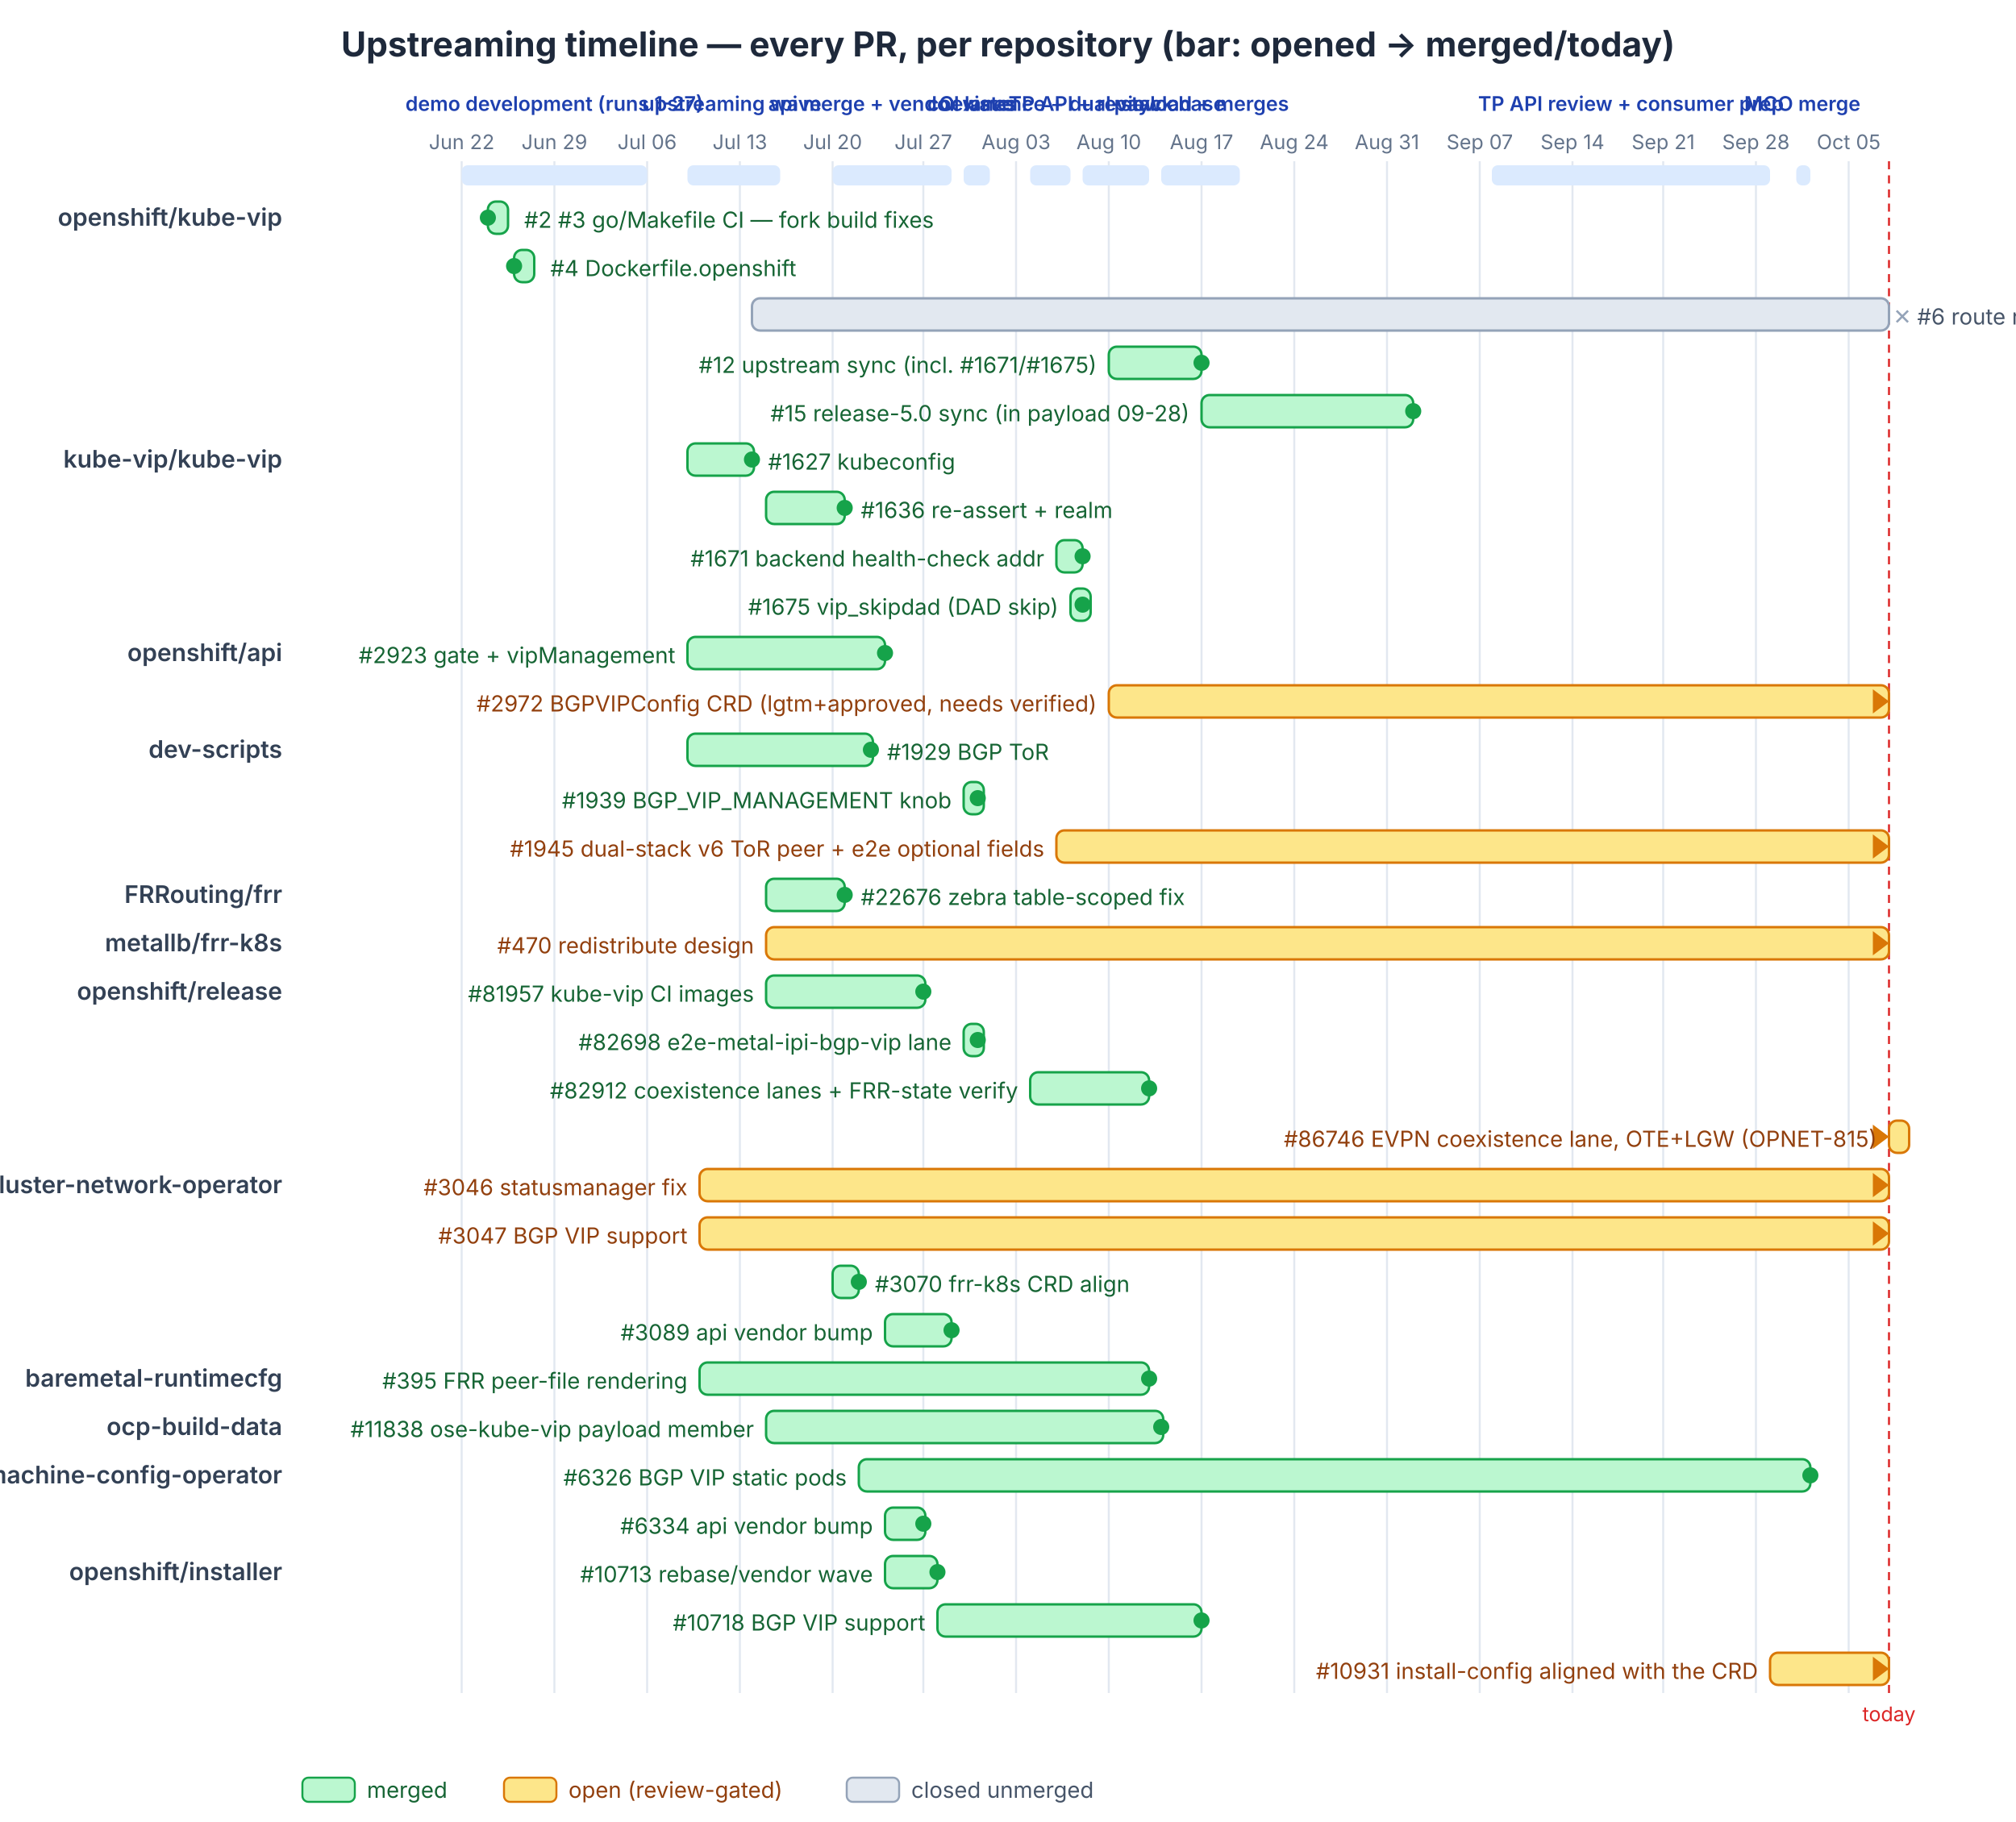
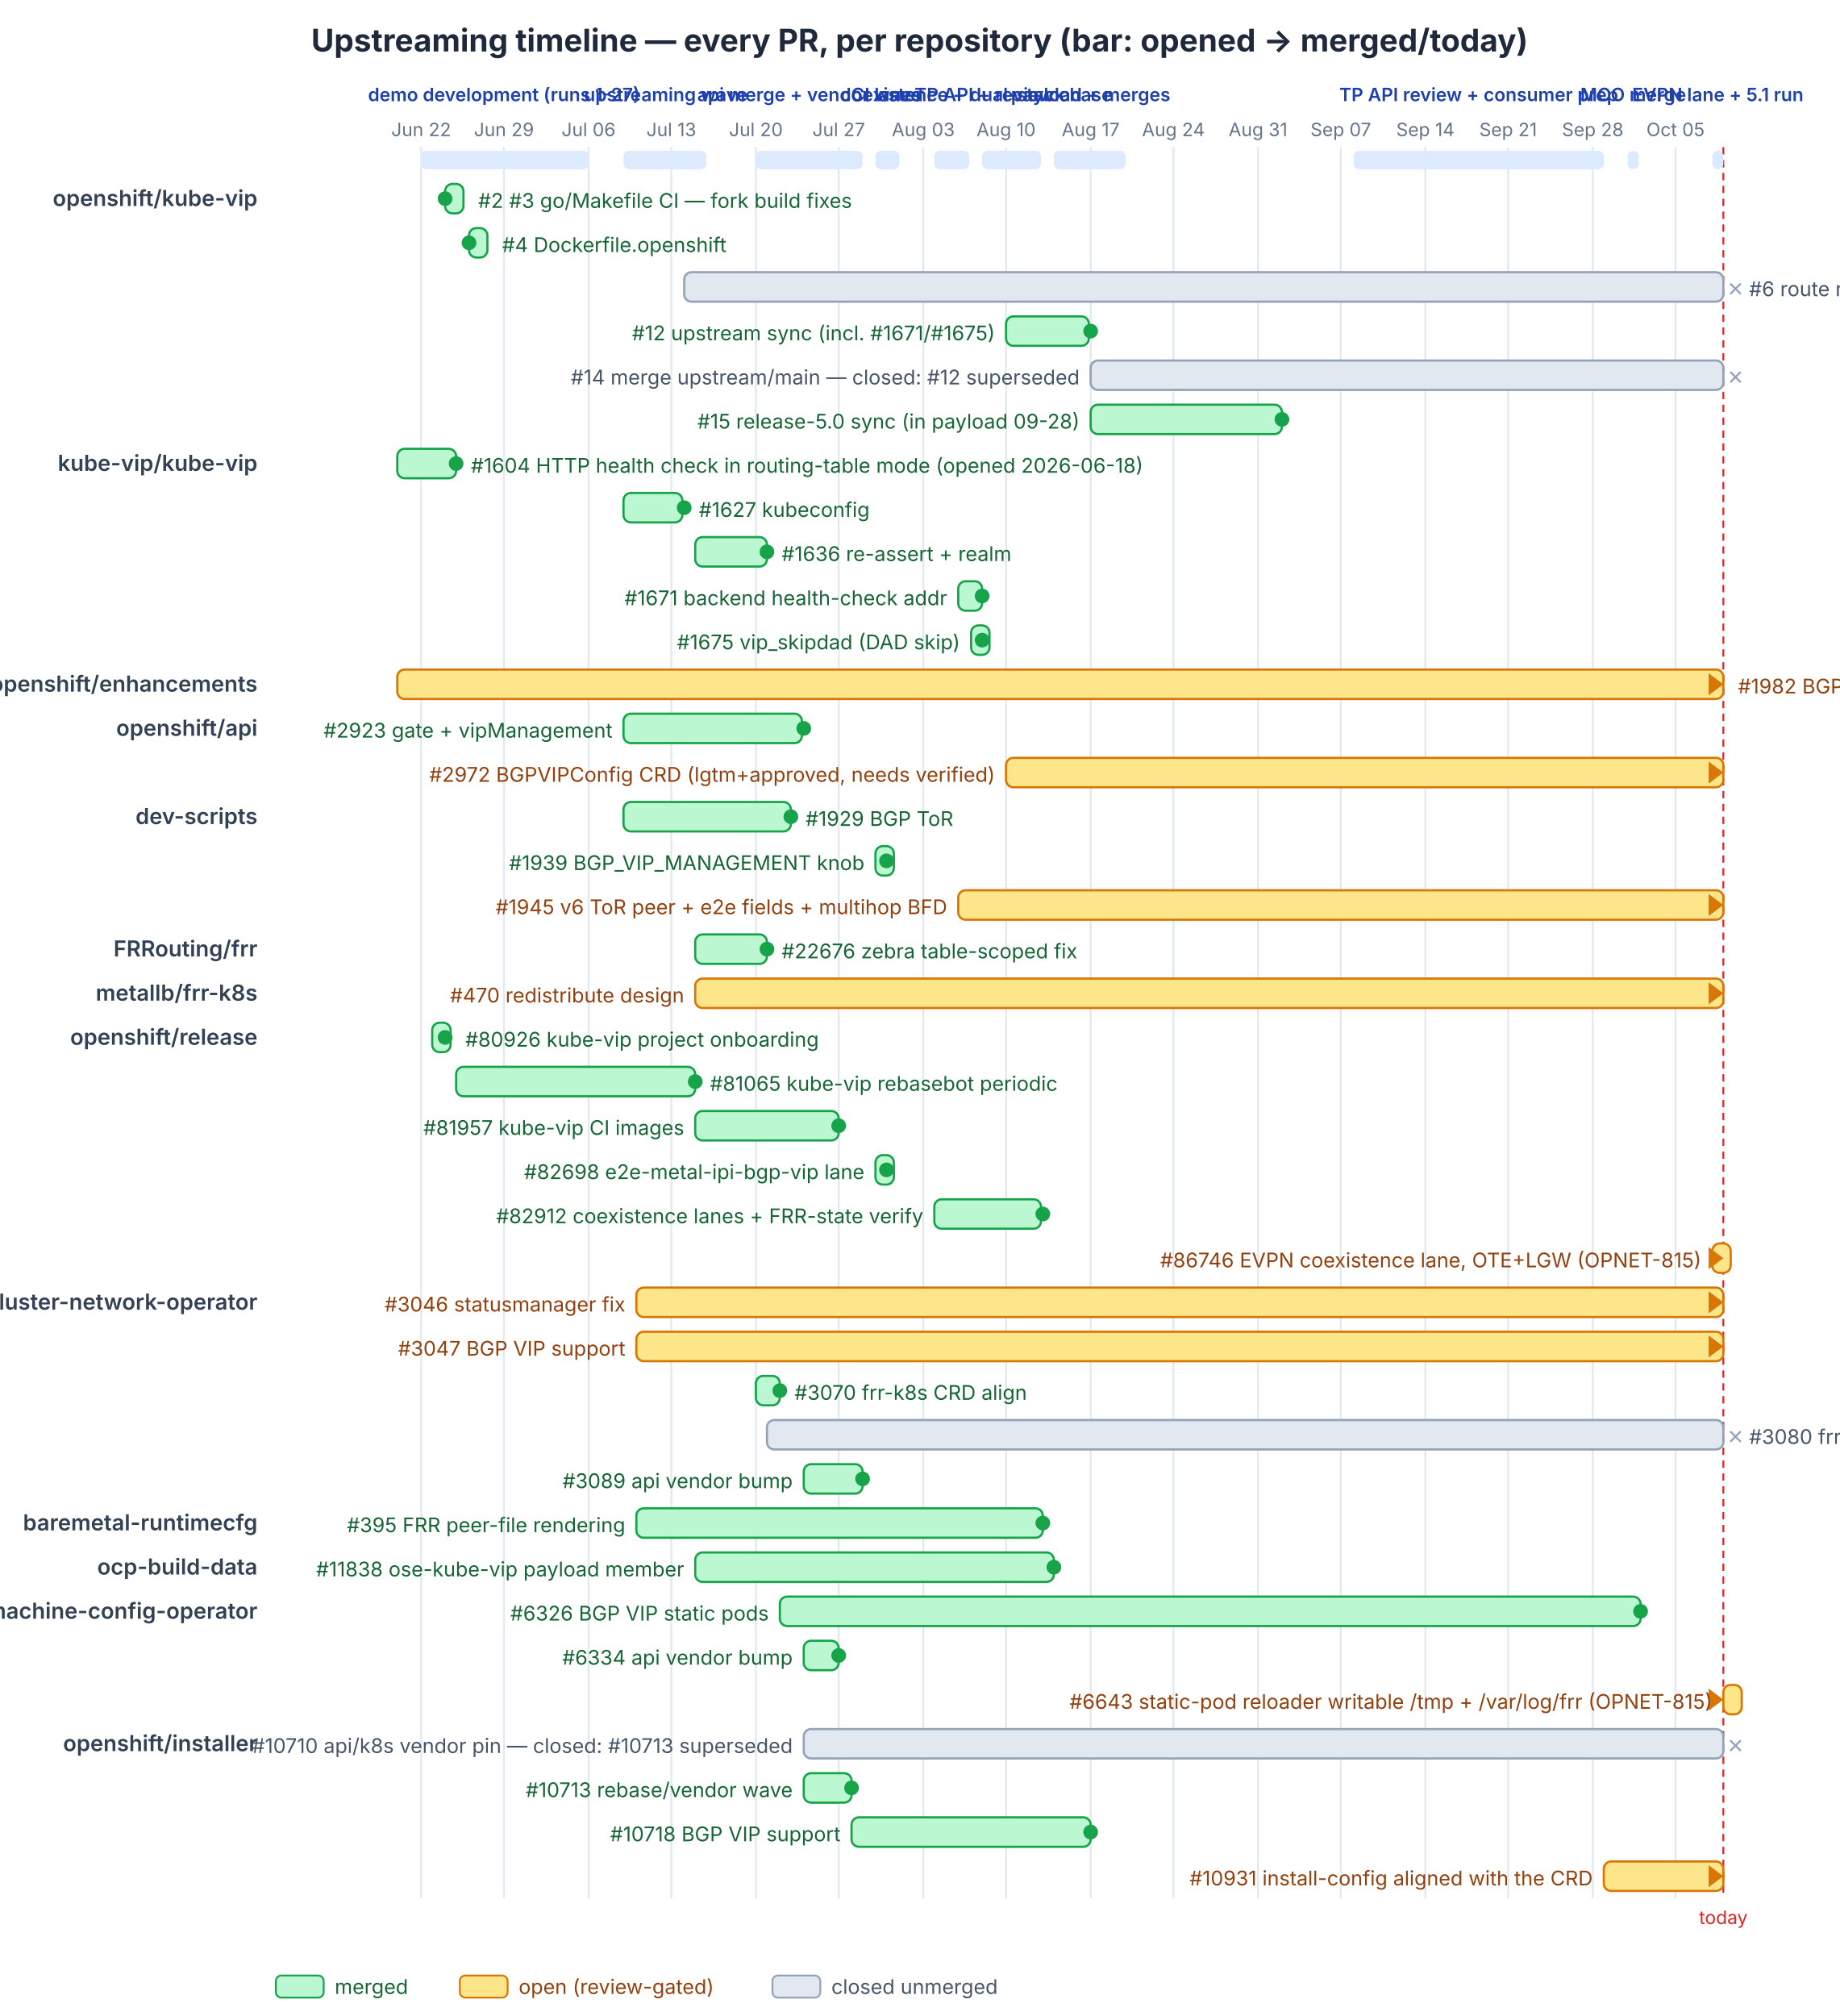
- <svg xmlns="http://www.w3.org/2000/svg" width="1000" height="904" viewBox="0 0 1000 904" font-family="Inter, Helvetica, Arial, sans-serif">
+ <svg xmlns="http://www.w3.org/2000/svg" width="1000" height="1096" viewBox="0 0 1000 1096" font-family="Inter, Helvetica, Arial, sans-serif">
  <text x="500" y="28" text-anchor="middle" font-size="17" font-weight="700" fill="#1e293b">Upstreaming timeline — every PR, per repository (bar: opened → merged/today)</text>
-   <line x1="229" y1="80" x2="229" y2="840" stroke="#e2e8f0" stroke-width="1" />
+   <line x1="229" y1="80" x2="229" y2="1032" stroke="#e2e8f0" stroke-width="1" />
  <text x="229" y="74" text-anchor="middle" font-size="10" fill="#64748b">Jun 22</text>
-   <line x1="275" y1="80" x2="275" y2="840" stroke="#e2e8f0" stroke-width="1" />
-   <text x="275" y="74" text-anchor="middle" font-size="10" fill="#64748b">Jun 29</text>
-   <line x1="321" y1="80" x2="321" y2="840" stroke="#e2e8f0" stroke-width="1" />
-   <text x="321" y="74" text-anchor="middle" font-size="10" fill="#64748b">Jul 06</text>
-   <line x1="367" y1="80" x2="367" y2="840" stroke="#e2e8f0" stroke-width="1" />
-   <text x="367" y="74" text-anchor="middle" font-size="10" fill="#64748b">Jul 13</text>
-   <line x1="413" y1="80" x2="413" y2="840" stroke="#e2e8f0" stroke-width="1" />
-   <text x="413" y="74" text-anchor="middle" font-size="10" fill="#64748b">Jul 20</text>
-   <line x1="458" y1="80" x2="458" y2="840" stroke="#e2e8f0" stroke-width="1" />
-   <text x="458" y="74" text-anchor="middle" font-size="10" fill="#64748b">Jul 27</text>
-   <line x1="504" y1="80" x2="504" y2="840" stroke="#e2e8f0" stroke-width="1" />
-   <text x="504" y="74" text-anchor="middle" font-size="10" fill="#64748b">Aug 03</text>
-   <line x1="550" y1="80" x2="550" y2="840" stroke="#e2e8f0" stroke-width="1" />
-   <text x="550" y="74" text-anchor="middle" font-size="10" fill="#64748b">Aug 10</text>
-   <line x1="596" y1="80" x2="596" y2="840" stroke="#e2e8f0" stroke-width="1" />
-   <text x="596" y="74" text-anchor="middle" font-size="10" fill="#64748b">Aug 17</text>
-   <line x1="642" y1="80" x2="642" y2="840" stroke="#e2e8f0" stroke-width="1" />
-   <text x="642" y="74" text-anchor="middle" font-size="10" fill="#64748b">Aug 24</text>
-   <line x1="688" y1="80" x2="688" y2="840" stroke="#e2e8f0" stroke-width="1" />
-   <text x="688" y="74" text-anchor="middle" font-size="10" fill="#64748b">Aug 31</text>
-   <line x1="734" y1="80" x2="734" y2="840" stroke="#e2e8f0" stroke-width="1" />
-   <text x="734" y="74" text-anchor="middle" font-size="10" fill="#64748b">Sep 07</text>
-   <line x1="780" y1="80" x2="780" y2="840" stroke="#e2e8f0" stroke-width="1" />
-   <text x="780" y="74" text-anchor="middle" font-size="10" fill="#64748b">Sep 14</text>
-   <line x1="825" y1="80" x2="825" y2="840" stroke="#e2e8f0" stroke-width="1" />
-   <text x="825" y="74" text-anchor="middle" font-size="10" fill="#64748b">Sep 21</text>
-   <line x1="871" y1="80" x2="871" y2="840" stroke="#e2e8f0" stroke-width="1" />
-   <text x="871" y="74" text-anchor="middle" font-size="10" fill="#64748b">Sep 28</text>
-   <line x1="917" y1="80" x2="917" y2="840" stroke="#e2e8f0" stroke-width="1" />
-   <text x="917" y="74" text-anchor="middle" font-size="10" fill="#64748b">Oct 05</text>
-   <line x1="937" y1="80" x2="937" y2="840" stroke="#dc2626" stroke-width="1" stroke-dasharray="4 3" />
-   <text x="937" y="854" text-anchor="middle" font-size="10" fill="#dc2626">today</text>
-   <rect x="229" y="82" width="92" height="10" rx="3" fill="#dbeafe" />
-   <text x="275" y="55" text-anchor="middle" font-size="10" font-weight="600" fill="#1e40af">demo development (runs 1-27)</text>
-   <rect x="341" y="82" width="46" height="10" rx="3" fill="#dbeafe" />
-   <text x="363" y="55" text-anchor="middle" font-size="10" font-weight="600" fill="#1e40af">upstreaming wave</text>
-   <rect x="413" y="82" width="59" height="10" rx="3" fill="#dbeafe" />
-   <text x="442" y="55" text-anchor="middle" font-size="10" font-weight="600" fill="#1e40af">api merge + vendor wave</text>
-   <rect x="478" y="82" width="13" height="10" rx="3" fill="#dbeafe" />
-   <text x="485" y="55" text-anchor="middle" font-size="10" font-weight="600" fill="#1e40af">CI lanes</text>
-   <rect x="511" y="82" width="20" height="10" rx="3" fill="#dbeafe" />
-   <text x="521" y="55" text-anchor="middle" font-size="10" font-weight="600" fill="#1e40af">coexistence + dual-stack</text>
-   <rect x="537" y="82" width="33" height="10" rx="3" fill="#dbeafe" />
-   <text x="554" y="55" text-anchor="middle" font-size="10" font-weight="600" fill="#1e40af">TP API + review chase</text>
-   <rect x="576" y="82" width="39" height="10" rx="3" fill="#dbeafe" />
-   <text x="596" y="55" text-anchor="middle" font-size="10" font-weight="600" fill="#1e40af">payload + merges</text>
-   <rect x="740" y="82" width="138" height="10" rx="3" fill="#dbeafe" />
-   <text x="809" y="55" text-anchor="middle" font-size="10" font-weight="600" fill="#1e40af">TP API review + consumer prep</text>
-   <rect x="891" y="82" width="7" height="10" rx="3" fill="#dbeafe" />
-   <text x="894" y="55" text-anchor="middle" font-size="10" font-weight="600" fill="#1e40af">MCO merge</text>
+   <line x1="274" y1="80" x2="274" y2="1032" stroke="#e2e8f0" stroke-width="1" />
+   <text x="274" y="74" text-anchor="middle" font-size="10" fill="#64748b">Jun 29</text>
+   <line x1="320" y1="80" x2="320" y2="1032" stroke="#e2e8f0" stroke-width="1" />
+   <text x="320" y="74" text-anchor="middle" font-size="10" fill="#64748b">Jul 06</text>
+   <line x1="365" y1="80" x2="365" y2="1032" stroke="#e2e8f0" stroke-width="1" />
+   <text x="365" y="74" text-anchor="middle" font-size="10" fill="#64748b">Jul 13</text>
+   <line x1="411" y1="80" x2="411" y2="1032" stroke="#e2e8f0" stroke-width="1" />
+   <text x="411" y="74" text-anchor="middle" font-size="10" fill="#64748b">Jul 20</text>
+   <line x1="456" y1="80" x2="456" y2="1032" stroke="#e2e8f0" stroke-width="1" />
+   <text x="456" y="74" text-anchor="middle" font-size="10" fill="#64748b">Jul 27</text>
+   <line x1="502" y1="80" x2="502" y2="1032" stroke="#e2e8f0" stroke-width="1" />
+   <text x="502" y="74" text-anchor="middle" font-size="10" fill="#64748b">Aug 03</text>
+   <line x1="547" y1="80" x2="547" y2="1032" stroke="#e2e8f0" stroke-width="1" />
+   <text x="547" y="74" text-anchor="middle" font-size="10" fill="#64748b">Aug 10</text>
+   <line x1="593" y1="80" x2="593" y2="1032" stroke="#e2e8f0" stroke-width="1" />
+   <text x="593" y="74" text-anchor="middle" font-size="10" fill="#64748b">Aug 17</text>
+   <line x1="638" y1="80" x2="638" y2="1032" stroke="#e2e8f0" stroke-width="1" />
+   <text x="638" y="74" text-anchor="middle" font-size="10" fill="#64748b">Aug 24</text>
+   <line x1="684" y1="80" x2="684" y2="1032" stroke="#e2e8f0" stroke-width="1" />
+   <text x="684" y="74" text-anchor="middle" font-size="10" fill="#64748b">Aug 31</text>
+   <line x1="729" y1="80" x2="729" y2="1032" stroke="#e2e8f0" stroke-width="1" />
+   <text x="729" y="74" text-anchor="middle" font-size="10" fill="#64748b">Sep 07</text>
+   <line x1="775" y1="80" x2="775" y2="1032" stroke="#e2e8f0" stroke-width="1" />
+   <text x="775" y="74" text-anchor="middle" font-size="10" fill="#64748b">Sep 14</text>
+   <line x1="820" y1="80" x2="820" y2="1032" stroke="#e2e8f0" stroke-width="1" />
+   <text x="820" y="74" text-anchor="middle" font-size="10" fill="#64748b">Sep 21</text>
+   <line x1="866" y1="80" x2="866" y2="1032" stroke="#e2e8f0" stroke-width="1" />
+   <text x="866" y="74" text-anchor="middle" font-size="10" fill="#64748b">Sep 28</text>
+   <line x1="911" y1="80" x2="911" y2="1032" stroke="#e2e8f0" stroke-width="1" />
+   <text x="911" y="74" text-anchor="middle" font-size="10" fill="#64748b">Oct 05</text>
+   <line x1="937" y1="80" x2="937" y2="1032" stroke="#dc2626" stroke-width="1" stroke-dasharray="4 3" />
+   <text x="937" y="1046" text-anchor="middle" font-size="10" fill="#dc2626">today</text>
+   <rect x="229" y="82" width="91" height="10" rx="3" fill="#dbeafe" />
+   <text x="274" y="55" text-anchor="middle" font-size="10" font-weight="600" fill="#1e40af">demo development (runs 1-27)</text>
+   <rect x="339" y="82" width="45" height="10" rx="3" fill="#dbeafe" />
+   <text x="362" y="55" text-anchor="middle" font-size="10" font-weight="600" fill="#1e40af">upstreaming wave</text>
+   <rect x="411" y="82" width="58" height="10" rx="3" fill="#dbeafe" />
+   <text x="440" y="55" text-anchor="middle" font-size="10" font-weight="600" fill="#1e40af">api merge + vendor wave</text>
+   <rect x="476" y="82" width="13" height="10" rx="3" fill="#dbeafe" />
+   <text x="482" y="55" text-anchor="middle" font-size="10" font-weight="600" fill="#1e40af">CI lanes</text>
+   <rect x="508" y="82" width="19" height="10" rx="3" fill="#dbeafe" />
+   <text x="518" y="55" text-anchor="middle" font-size="10" font-weight="600" fill="#1e40af">coexistence + dual-stack</text>
+   <rect x="534" y="82" width="32" height="10" rx="3" fill="#dbeafe" />
+   <text x="551" y="55" text-anchor="middle" font-size="10" font-weight="600" fill="#1e40af">TP API + review chase</text>
+   <rect x="573" y="82" width="39" height="10" rx="3" fill="#dbeafe" />
+   <text x="593" y="55" text-anchor="middle" font-size="10" font-weight="600" fill="#1e40af">payload + merges</text>
+   <rect x="736" y="82" width="136" height="10" rx="3" fill="#dbeafe" />
+   <text x="804" y="55" text-anchor="middle" font-size="10" font-weight="600" fill="#1e40af">TP API review + consumer prep</text>
+   <rect x="885" y="82" width="6" height="10" rx="3" fill="#dbeafe" />
+   <text x="888" y="55" text-anchor="middle" font-size="10" font-weight="600" fill="#1e40af">MCO merge</text>
+   <rect x="931" y="82" width="6" height="10" rx="3" fill="#dbeafe" />
+   <text x="934" y="55" text-anchor="middle" font-size="10" font-weight="600" fill="#1e40af">EVPN lane + 5.1 run</text>
  <text x="140" y="112" text-anchor="end" font-size="12" font-weight="600" fill="#334155">openshift/kube-vip</text>
  <rect x="242" y="100" width="10" height="16" rx="4" fill="#bbf7d0" stroke="#16a34a" stroke-width="1.2" />
  <circle cx="242" cy="108" r="4" fill="#16a34a" />
  <text x="260" y="113" font-size="11" fill="#166534">#2 #3 go/Makefile CI — fork build fixes</text>
  <rect x="255" y="124" width="10" height="16" rx="4" fill="#bbf7d0" stroke="#16a34a" stroke-width="1.2" />
  <circle cx="255" cy="132" r="4" fill="#16a34a" />
  <text x="273" y="137" font-size="11" fill="#166534">#4 Dockerfile.openshift</text>
-   <rect x="373" y="148" width="564" height="16" rx="4" fill="#e2e8f0" stroke="#94a3b8" stroke-width="1.2" />
+   <rect x="372" y="148" width="565" height="16" rx="4" fill="#e2e8f0" stroke="#94a3b8" stroke-width="1.2" />
  <text x="939" y="161" font-size="11" fill="#94a3b8">✕</text>
  <text x="951" y="161" font-size="11" fill="#475569">#6 route re-assert — closed: FRR fix suffices</text>
-   <rect x="550" y="172" width="46" height="16" rx="4" fill="#bbf7d0" stroke="#16a34a" stroke-width="1.2" />
-   <circle cx="596" cy="180" r="4" fill="#16a34a" />
-   <text x="544" y="185" text-anchor="end" font-size="11" fill="#166534">#12 upstream sync (incl. #1671/#1675)</text>
-   <rect x="596" y="196" width="105" height="16" rx="4" fill="#bbf7d0" stroke="#16a34a" stroke-width="1.2" />
-   <circle cx="701" cy="204" r="4" fill="#16a34a" />
-   <text x="590" y="209" text-anchor="end" font-size="11" fill="#166534">#15 release-5.0 sync (in payload 09-28)</text>
-   <text x="140" y="232" text-anchor="end" font-size="12" font-weight="600" fill="#334155">kube-vip/kube-vip</text>
-   <rect x="341" y="220" width="33" height="16" rx="4" fill="#bbf7d0" stroke="#16a34a" stroke-width="1.2" />
-   <circle cx="373" cy="228" r="4" fill="#16a34a" />
-   <text x="381" y="233" font-size="11" fill="#166534">#1627 kubeconfig</text>
-   <rect x="380" y="244" width="39" height="16" rx="4" fill="#bbf7d0" stroke="#16a34a" stroke-width="1.2" />
-   <circle cx="419" cy="252" r="4" fill="#16a34a" />
-   <text x="427" y="257" font-size="11" fill="#166534">#1636 re-assert + realm</text>
-   <rect x="524" y="268" width="13" height="16" rx="4" fill="#bbf7d0" stroke="#16a34a" stroke-width="1.2" />
-   <circle cx="537" cy="276" r="4" fill="#16a34a" />
-   <text x="518" y="281" text-anchor="end" font-size="11" fill="#166534">#1671 backend health-check addr</text>
-   <rect x="531" y="292" width="10" height="16" rx="4" fill="#bbf7d0" stroke="#16a34a" stroke-width="1.2" />
-   <circle cx="537" cy="300" r="4" fill="#16a34a" />
-   <text x="525" y="305" text-anchor="end" font-size="11" fill="#166534">#1675 vip_skipdad (DAD skip)</text>
-   <text x="140" y="328" text-anchor="end" font-size="12" font-weight="600" fill="#334155">openshift/api</text>
-   <rect x="341" y="316" width="98" height="16" rx="4" fill="#bbf7d0" stroke="#16a34a" stroke-width="1.2" />
-   <circle cx="439" cy="324" r="4" fill="#16a34a" />
-   <text x="335" y="329" text-anchor="end" font-size="11" fill="#166534">#2923 gate + vipManagement</text>
-   <rect x="550" y="340" width="387" height="16" rx="4" fill="#fde68a" stroke="#d97706" stroke-width="1.2" />
-   <path d="M929,342 L937,348 L929,354 z" fill="#d97706" />
-   <text x="544" y="353" text-anchor="end" font-size="11" fill="#92400e">#2972 BGPVIPConfig CRD (lgtm+approved, needs verified)</text>
-   <text x="140" y="376" text-anchor="end" font-size="12" font-weight="600" fill="#334155">dev-scripts</text>
-   <rect x="341" y="364" width="92" height="16" rx="4" fill="#bbf7d0" stroke="#16a34a" stroke-width="1.2" />
-   <circle cx="432" cy="372" r="4" fill="#16a34a" />
-   <text x="440" y="377" font-size="11" fill="#166534">#1929 BGP ToR</text>
-   <rect x="478" y="388" width="10" height="16" rx="4" fill="#bbf7d0" stroke="#16a34a" stroke-width="1.2" />
-   <circle cx="485" cy="396" r="4" fill="#16a34a" />
-   <text x="472" y="401" text-anchor="end" font-size="11" fill="#166534">#1939 BGP_VIP_MANAGEMENT knob</text>
-   <rect x="524" y="412" width="413" height="16" rx="4" fill="#fde68a" stroke="#d97706" stroke-width="1.2" />
+   <rect x="547" y="172" width="45" height="16" rx="4" fill="#bbf7d0" stroke="#16a34a" stroke-width="1.2" />
+   <circle cx="593" cy="180" r="4" fill="#16a34a" />
+   <text x="541" y="185" text-anchor="end" font-size="11" fill="#166534">#12 upstream sync (incl. #1671/#1675)</text>
+   <rect x="593" y="196" width="344" height="16" rx="4" fill="#e2e8f0" stroke="#94a3b8" stroke-width="1.2" />
+   <text x="939" y="209" font-size="11" fill="#94a3b8">✕</text>
+   <text x="587" y="209" text-anchor="end" font-size="11" fill="#475569">#14 merge upstream/main — closed: #12 superseded</text>
+   <rect x="593" y="220" width="104" height="16" rx="4" fill="#bbf7d0" stroke="#16a34a" stroke-width="1.2" />
+   <circle cx="697" cy="228" r="4" fill="#16a34a" />
+   <text x="587" y="233" text-anchor="end" font-size="11" fill="#166534">#15 release-5.0 sync (in payload 09-28)</text>
+   <text x="140" y="256" text-anchor="end" font-size="12" font-weight="600" fill="#334155">kube-vip/kube-vip</text>
+   <rect x="216" y="244" width="32" height="16" rx="4" fill="#bbf7d0" stroke="#16a34a" stroke-width="1.2" />
+   <circle cx="248" cy="252" r="4" fill="#16a34a" />
+   <text x="256" y="257" font-size="11" fill="#166534">#1604 HTTP health check in routing-table mode (opened 2026-06-18)</text>
+   <rect x="339" y="268" width="32" height="16" rx="4" fill="#bbf7d0" stroke="#16a34a" stroke-width="1.2" />
+   <circle cx="372" cy="276" r="4" fill="#16a34a" />
+   <text x="380" y="281" font-size="11" fill="#166534">#1627 kubeconfig</text>
+   <rect x="378" y="292" width="39" height="16" rx="4" fill="#bbf7d0" stroke="#16a34a" stroke-width="1.2" />
+   <circle cx="417" cy="300" r="4" fill="#16a34a" />
+   <text x="425" y="305" font-size="11" fill="#166534">#1636 re-assert + realm</text>
+   <rect x="521" y="316" width="13" height="16" rx="4" fill="#bbf7d0" stroke="#16a34a" stroke-width="1.2" />
+   <circle cx="534" cy="324" r="4" fill="#16a34a" />
+   <text x="515" y="329" text-anchor="end" font-size="11" fill="#166534">#1671 backend health-check addr</text>
+   <rect x="528" y="340" width="10" height="16" rx="4" fill="#bbf7d0" stroke="#16a34a" stroke-width="1.2" />
+   <circle cx="534" cy="348" r="4" fill="#16a34a" />
+   <text x="522" y="353" text-anchor="end" font-size="11" fill="#166534">#1675 vip_skipdad (DAD skip)</text>
+   <text x="140" y="376" text-anchor="end" font-size="12" font-weight="600" fill="#334155">openshift/enhancements</text>
+   <rect x="216" y="364" width="721" height="16" rx="4" fill="#fde68a" stroke="#d97706" stroke-width="1.2" />
+   <path d="M929,366 L937,372 L929,378 z" fill="#d97706" />
+   <text x="945" y="377" font-size="11" fill="#92400e">#1982 BGP-based VIP management EP (opened 2026-04-23)</text>
+   <text x="140" y="400" text-anchor="end" font-size="12" font-weight="600" fill="#334155">openshift/api</text>
+   <rect x="339" y="388" width="97" height="16" rx="4" fill="#bbf7d0" stroke="#16a34a" stroke-width="1.2" />
+   <circle cx="437" cy="396" r="4" fill="#16a34a" />
+   <text x="333" y="401" text-anchor="end" font-size="11" fill="#166534">#2923 gate + vipManagement</text>
+   <rect x="547" y="412" width="390" height="16" rx="4" fill="#fde68a" stroke="#d97706" stroke-width="1.2" />
  <path d="M929,414 L937,420 L929,426 z" fill="#d97706" />
-   <text x="518" y="425" text-anchor="end" font-size="11" fill="#92400e">#1945 dual-stack v6 ToR peer + e2e optional fields</text>
-   <text x="140" y="448" text-anchor="end" font-size="12" font-weight="600" fill="#334155">FRRouting/frr</text>
-   <rect x="380" y="436" width="39" height="16" rx="4" fill="#bbf7d0" stroke="#16a34a" stroke-width="1.2" />
-   <circle cx="419" cy="444" r="4" fill="#16a34a" />
-   <text x="427" y="449" font-size="11" fill="#166534">#22676 zebra table-scoped fix</text>
-   <text x="140" y="472" text-anchor="end" font-size="12" font-weight="600" fill="#334155">metallb/frr-k8s</text>
-   <rect x="380" y="460" width="557" height="16" rx="4" fill="#fde68a" stroke="#d97706" stroke-width="1.2" />
-   <path d="M929,462 L937,468 L929,474 z" fill="#d97706" />
-   <text x="374" y="473" text-anchor="end" font-size="11" fill="#92400e">#470 redistribute design</text>
-   <text x="140" y="496" text-anchor="end" font-size="12" font-weight="600" fill="#334155">openshift/release</text>
-   <rect x="380" y="484" width="79" height="16" rx="4" fill="#bbf7d0" stroke="#16a34a" stroke-width="1.2" />
-   <circle cx="458" cy="492" r="4" fill="#16a34a" />
-   <text x="374" y="497" text-anchor="end" font-size="11" fill="#166534">#81957 kube-vip CI images</text>
-   <rect x="478" y="508" width="10" height="16" rx="4" fill="#bbf7d0" stroke="#16a34a" stroke-width="1.2" />
-   <circle cx="485" cy="516" r="4" fill="#16a34a" />
-   <text x="472" y="521" text-anchor="end" font-size="11" fill="#166534">#82698 e2e-metal-ipi-bgp-vip lane</text>
-   <rect x="511" y="532" width="59" height="16" rx="4" fill="#bbf7d0" stroke="#16a34a" stroke-width="1.2" />
-   <circle cx="570" cy="540" r="4" fill="#16a34a" />
-   <text x="505" y="545" text-anchor="end" font-size="11" fill="#166534">#82912 coexistence lanes + FRR-state verify</text>
-   <rect x="937" y="556" width="10" height="16" rx="4" fill="#fde68a" stroke="#d97706" stroke-width="1.2" />
-   <path d="M929,558 L937,564 L929,570 z" fill="#d97706" />
-   <text x="931" y="569" text-anchor="end" font-size="11" fill="#92400e">#86746 EVPN coexistence lane, OTE+LGW (OPNET-815)</text>
-   <text x="140" y="592" text-anchor="end" font-size="12" font-weight="600" fill="#334155">cluster-network-operator</text>
-   <rect x="347" y="580" width="590" height="16" rx="4" fill="#fde68a" stroke="#d97706" stroke-width="1.2" />
-   <path d="M929,582 L937,588 L929,594 z" fill="#d97706" />
-   <text x="341" y="593" text-anchor="end" font-size="11" fill="#92400e">#3046 statusmanager fix</text>
-   <rect x="347" y="604" width="590" height="16" rx="4" fill="#fde68a" stroke="#d97706" stroke-width="1.2" />
-   <path d="M929,606 L937,612 L929,618 z" fill="#d97706" />
-   <text x="341" y="617" text-anchor="end" font-size="11" fill="#92400e">#3047 BGP VIP support</text>
-   <rect x="413" y="628" width="13" height="16" rx="4" fill="#bbf7d0" stroke="#16a34a" stroke-width="1.2" />
-   <circle cx="426" cy="636" r="4" fill="#16a34a" />
-   <text x="434" y="641" font-size="11" fill="#166534">#3070 frr-k8s CRD align</text>
-   <rect x="439" y="652" width="33" height="16" rx="4" fill="#bbf7d0" stroke="#16a34a" stroke-width="1.2" />
-   <circle cx="472" cy="660" r="4" fill="#16a34a" />
-   <text x="433" y="665" text-anchor="end" font-size="11" fill="#166534">#3089 api vendor bump</text>
-   <text x="140" y="688" text-anchor="end" font-size="12" font-weight="600" fill="#334155">baremetal-runtimecfg</text>
-   <rect x="347" y="676" width="223" height="16" rx="4" fill="#bbf7d0" stroke="#16a34a" stroke-width="1.2" />
-   <circle cx="570" cy="684" r="4" fill="#16a34a" />
-   <text x="341" y="689" text-anchor="end" font-size="11" fill="#166534">#395 FRR peer-file rendering</text>
-   <text x="140" y="712" text-anchor="end" font-size="12" font-weight="600" fill="#334155">ocp-build-data</text>
-   <rect x="380" y="700" width="197" height="16" rx="4" fill="#bbf7d0" stroke="#16a34a" stroke-width="1.2" />
-   <circle cx="576" cy="708" r="4" fill="#16a34a" />
-   <text x="374" y="713" text-anchor="end" font-size="11" fill="#166534">#11838 ose-kube-vip payload member</text>
-   <text x="140" y="736" text-anchor="end" font-size="12" font-weight="600" fill="#334155">machine-config-operator</text>
-   <rect x="426" y="724" width="472" height="16" rx="4" fill="#bbf7d0" stroke="#16a34a" stroke-width="1.2" />
-   <circle cx="898" cy="732" r="4" fill="#16a34a" />
-   <text x="420" y="737" text-anchor="end" font-size="11" fill="#166534">#6326 BGP VIP static pods</text>
-   <rect x="439" y="748" width="20" height="16" rx="4" fill="#bbf7d0" stroke="#16a34a" stroke-width="1.2" />
-   <circle cx="458" cy="756" r="4" fill="#16a34a" />
-   <text x="433" y="761" text-anchor="end" font-size="11" fill="#166534">#6334 api vendor bump</text>
-   <text x="140" y="784" text-anchor="end" font-size="12" font-weight="600" fill="#334155">openshift/installer</text>
-   <rect x="439" y="772" width="26" height="16" rx="4" fill="#bbf7d0" stroke="#16a34a" stroke-width="1.2" />
-   <circle cx="465" cy="780" r="4" fill="#16a34a" />
-   <text x="433" y="785" text-anchor="end" font-size="11" fill="#166534">#10713 rebase/vendor wave</text>
-   <rect x="465" y="796" width="131" height="16" rx="4" fill="#bbf7d0" stroke="#16a34a" stroke-width="1.2" />
-   <circle cx="596" cy="804" r="4" fill="#16a34a" />
-   <text x="459" y="809" text-anchor="end" font-size="11" fill="#166534">#10718 BGP VIP support</text>
-   <rect x="878" y="820" width="59" height="16" rx="4" fill="#fde68a" stroke="#d97706" stroke-width="1.2" />
-   <path d="M929,822 L937,828 L929,834 z" fill="#d97706" />
-   <text x="872" y="833" text-anchor="end" font-size="11" fill="#92400e">#10931 install-config aligned with the CRD</text>
+   <text x="541" y="425" text-anchor="end" font-size="11" fill="#92400e">#2972 BGPVIPConfig CRD (lgtm+approved, needs verified)</text>
+   <text x="140" y="448" text-anchor="end" font-size="12" font-weight="600" fill="#334155">dev-scripts</text>
+   <rect x="339" y="436" width="91" height="16" rx="4" fill="#bbf7d0" stroke="#16a34a" stroke-width="1.2" />
+   <circle cx="430" cy="444" r="4" fill="#16a34a" />
+   <text x="438" y="449" font-size="11" fill="#166534">#1929 BGP ToR</text>
+   <rect x="476" y="460" width="10" height="16" rx="4" fill="#bbf7d0" stroke="#16a34a" stroke-width="1.2" />
+   <circle cx="482" cy="468" r="4" fill="#16a34a" />
+   <text x="470" y="473" text-anchor="end" font-size="11" fill="#166534">#1939 BGP_VIP_MANAGEMENT knob</text>
+   <rect x="521" y="484" width="416" height="16" rx="4" fill="#fde68a" stroke="#d97706" stroke-width="1.2" />
+   <path d="M929,486 L937,492 L929,498 z" fill="#d97706" />
+   <text x="515" y="497" text-anchor="end" font-size="11" fill="#92400e">#1945 v6 ToR peer + e2e fields + multihop BFD</text>
+   <text x="140" y="520" text-anchor="end" font-size="12" font-weight="600" fill="#334155">FRRouting/frr</text>
+   <rect x="378" y="508" width="39" height="16" rx="4" fill="#bbf7d0" stroke="#16a34a" stroke-width="1.2" />
+   <circle cx="417" cy="516" r="4" fill="#16a34a" />
+   <text x="425" y="521" font-size="11" fill="#166534">#22676 zebra table-scoped fix</text>
+   <text x="140" y="544" text-anchor="end" font-size="12" font-weight="600" fill="#334155">metallb/frr-k8s</text>
+   <rect x="378" y="532" width="559" height="16" rx="4" fill="#fde68a" stroke="#d97706" stroke-width="1.2" />
+   <path d="M929,534 L937,540 L929,546 z" fill="#d97706" />
+   <text x="372" y="545" text-anchor="end" font-size="11" fill="#92400e">#470 redistribute design</text>
+   <text x="140" y="568" text-anchor="end" font-size="12" font-weight="600" fill="#334155">openshift/release</text>
+   <rect x="235" y="556" width="10" height="16" rx="4" fill="#bbf7d0" stroke="#16a34a" stroke-width="1.2" />
+   <circle cx="242" cy="564" r="4" fill="#16a34a" />
+   <text x="253" y="569" font-size="11" fill="#166534">#80926 kube-vip project onboarding</text>
+   <rect x="248" y="580" width="130" height="16" rx="4" fill="#bbf7d0" stroke="#16a34a" stroke-width="1.2" />
+   <circle cx="378" cy="588" r="4" fill="#16a34a" />
+   <text x="386" y="593" font-size="11" fill="#166534">#81065 kube-vip rebasebot periodic</text>
+   <rect x="378" y="604" width="78" height="16" rx="4" fill="#bbf7d0" stroke="#16a34a" stroke-width="1.2" />
+   <circle cx="456" cy="612" r="4" fill="#16a34a" />
+   <text x="372" y="617" text-anchor="end" font-size="11" fill="#166534">#81957 kube-vip CI images</text>
+   <rect x="476" y="628" width="10" height="16" rx="4" fill="#bbf7d0" stroke="#16a34a" stroke-width="1.2" />
+   <circle cx="482" cy="636" r="4" fill="#16a34a" />
+   <text x="470" y="641" text-anchor="end" font-size="11" fill="#166534">#82698 e2e-metal-ipi-bgp-vip lane</text>
+   <rect x="508" y="652" width="58" height="16" rx="4" fill="#bbf7d0" stroke="#16a34a" stroke-width="1.2" />
+   <circle cx="567" cy="660" r="4" fill="#16a34a" />
+   <text x="502" y="665" text-anchor="end" font-size="11" fill="#166534">#82912 coexistence lanes + FRR-state verify</text>
+   <rect x="931" y="676" width="10" height="16" rx="4" fill="#fde68a" stroke="#d97706" stroke-width="1.2" />
+   <path d="M929,678 L937,684 L929,690 z" fill="#d97706" />
+   <text x="925" y="689" text-anchor="end" font-size="11" fill="#92400e">#86746 EVPN coexistence lane, OTE+LGW (OPNET-815)</text>
+   <text x="140" y="712" text-anchor="end" font-size="12" font-weight="600" fill="#334155">cluster-network-operator</text>
+   <rect x="346" y="700" width="591" height="16" rx="4" fill="#fde68a" stroke="#d97706" stroke-width="1.2" />
+   <path d="M929,702 L937,708 L929,714 z" fill="#d97706" />
+   <text x="340" y="713" text-anchor="end" font-size="11" fill="#92400e">#3046 statusmanager fix</text>
+   <rect x="346" y="724" width="591" height="16" rx="4" fill="#fde68a" stroke="#d97706" stroke-width="1.2" />
+   <path d="M929,726 L937,732 L929,738 z" fill="#d97706" />
+   <text x="340" y="737" text-anchor="end" font-size="11" fill="#92400e">#3047 BGP VIP support</text>
+   <rect x="411" y="748" width="13" height="16" rx="4" fill="#bbf7d0" stroke="#16a34a" stroke-width="1.2" />
+   <circle cx="424" cy="756" r="4" fill="#16a34a" />
+   <text x="432" y="761" font-size="11" fill="#166534">#3070 frr-k8s CRD align</text>
+   <rect x="417" y="772" width="520" height="16" rx="4" fill="#e2e8f0" stroke="#94a3b8" stroke-width="1.2" />
+   <text x="939" y="785" font-size="11" fill="#94a3b8">✕</text>
+   <text x="951" y="785" font-size="11" fill="#475569">#3080 frr-k8s asn format — closed: dup of #3070</text>
+   <rect x="437" y="796" width="32" height="16" rx="4" fill="#bbf7d0" stroke="#16a34a" stroke-width="1.2" />
+   <circle cx="469" cy="804" r="4" fill="#16a34a" />
+   <text x="431" y="809" text-anchor="end" font-size="11" fill="#166534">#3089 api vendor bump</text>
+   <text x="140" y="832" text-anchor="end" font-size="12" font-weight="600" fill="#334155">baremetal-runtimecfg</text>
+   <rect x="346" y="820" width="221" height="16" rx="4" fill="#bbf7d0" stroke="#16a34a" stroke-width="1.2" />
+   <circle cx="567" cy="828" r="4" fill="#16a34a" />
+   <text x="340" y="833" text-anchor="end" font-size="11" fill="#166534">#395 FRR peer-file rendering</text>
+   <text x="140" y="856" text-anchor="end" font-size="12" font-weight="600" fill="#334155">ocp-build-data</text>
+   <rect x="378" y="844" width="195" height="16" rx="4" fill="#bbf7d0" stroke="#16a34a" stroke-width="1.2" />
+   <circle cx="573" cy="852" r="4" fill="#16a34a" />
+   <text x="372" y="857" text-anchor="end" font-size="11" fill="#166534">#11838 ose-kube-vip payload member</text>
+   <text x="140" y="880" text-anchor="end" font-size="12" font-weight="600" fill="#334155">machine-config-operator</text>
+   <rect x="424" y="868" width="468" height="16" rx="4" fill="#bbf7d0" stroke="#16a34a" stroke-width="1.2" />
+   <circle cx="892" cy="876" r="4" fill="#16a34a" />
+   <text x="418" y="881" text-anchor="end" font-size="11" fill="#166534">#6326 BGP VIP static pods</text>
+   <rect x="437" y="892" width="19" height="16" rx="4" fill="#bbf7d0" stroke="#16a34a" stroke-width="1.2" />
+   <circle cx="456" cy="900" r="4" fill="#16a34a" />
+   <text x="431" y="905" text-anchor="end" font-size="11" fill="#166534">#6334 api vendor bump</text>
+   <rect x="937" y="916" width="10" height="16" rx="4" fill="#fde68a" stroke="#d97706" stroke-width="1.2" />
+   <path d="M929,918 L937,924 L929,930 z" fill="#d97706" />
+   <text x="931" y="929" text-anchor="end" font-size="11" fill="#92400e">#6643 static-pod reloader writable /tmp + /var/log/frr (OPNET-815)</text>
+   <text x="140" y="952" text-anchor="end" font-size="12" font-weight="600" fill="#334155">openshift/installer</text>
+   <rect x="437" y="940" width="500" height="16" rx="4" fill="#e2e8f0" stroke="#94a3b8" stroke-width="1.2" />
+   <text x="939" y="953" font-size="11" fill="#94a3b8">✕</text>
+   <text x="431" y="953" text-anchor="end" font-size="11" fill="#475569">#10710 api/k8s vendor pin — closed: #10713 superseded</text>
+   <rect x="437" y="964" width="26" height="16" rx="4" fill="#bbf7d0" stroke="#16a34a" stroke-width="1.2" />
+   <circle cx="463" cy="972" r="4" fill="#16a34a" />
+   <text x="431" y="977" text-anchor="end" font-size="11" fill="#166534">#10713 rebase/vendor wave</text>
+   <rect x="463" y="988" width="130" height="16" rx="4" fill="#bbf7d0" stroke="#16a34a" stroke-width="1.2" />
+   <circle cx="593" cy="996" r="4" fill="#16a34a" />
+   <text x="457" y="1001" text-anchor="end" font-size="11" fill="#166534">#10718 BGP VIP support</text>
+   <rect x="872" y="1012" width="65" height="16" rx="4" fill="#fde68a" stroke="#d97706" stroke-width="1.2" />
+   <path d="M929,1014 L937,1020 L929,1026 z" fill="#d97706" />
+   <text x="866" y="1025" text-anchor="end" font-size="11" fill="#92400e">#10931 install-config aligned with the CRD</text>
  <g font-size="11">
-     <rect x="150" y="882" width="26" height="12" rx="3" fill="#bbf7d0" stroke="#16a34a" />
-     <text x="182" y="892" fill="#166534">merged</text>
-     <rect x="250" y="882" width="26" height="12" rx="3" fill="#fde68a" stroke="#d97706" />
-     <text x="282" y="892" fill="#92400e">open (review-gated)</text>
-     <rect x="420" y="882" width="26" height="12" rx="3" fill="#e2e8f0" stroke="#94a3b8" />
-     <text x="452" y="892" fill="#475569">closed unmerged</text>
+     <rect x="150" y="1074" width="26" height="12" rx="3" fill="#bbf7d0" stroke="#16a34a" />
+     <text x="182" y="1084" fill="#166534">merged</text>
+     <rect x="250" y="1074" width="26" height="12" rx="3" fill="#fde68a" stroke="#d97706" />
+     <text x="282" y="1084" fill="#92400e">open (review-gated)</text>
+     <rect x="420" y="1074" width="26" height="12" rx="3" fill="#e2e8f0" stroke="#94a3b8" />
+     <text x="452" y="1084" fill="#475569">closed unmerged</text>
  </g>
</svg>
